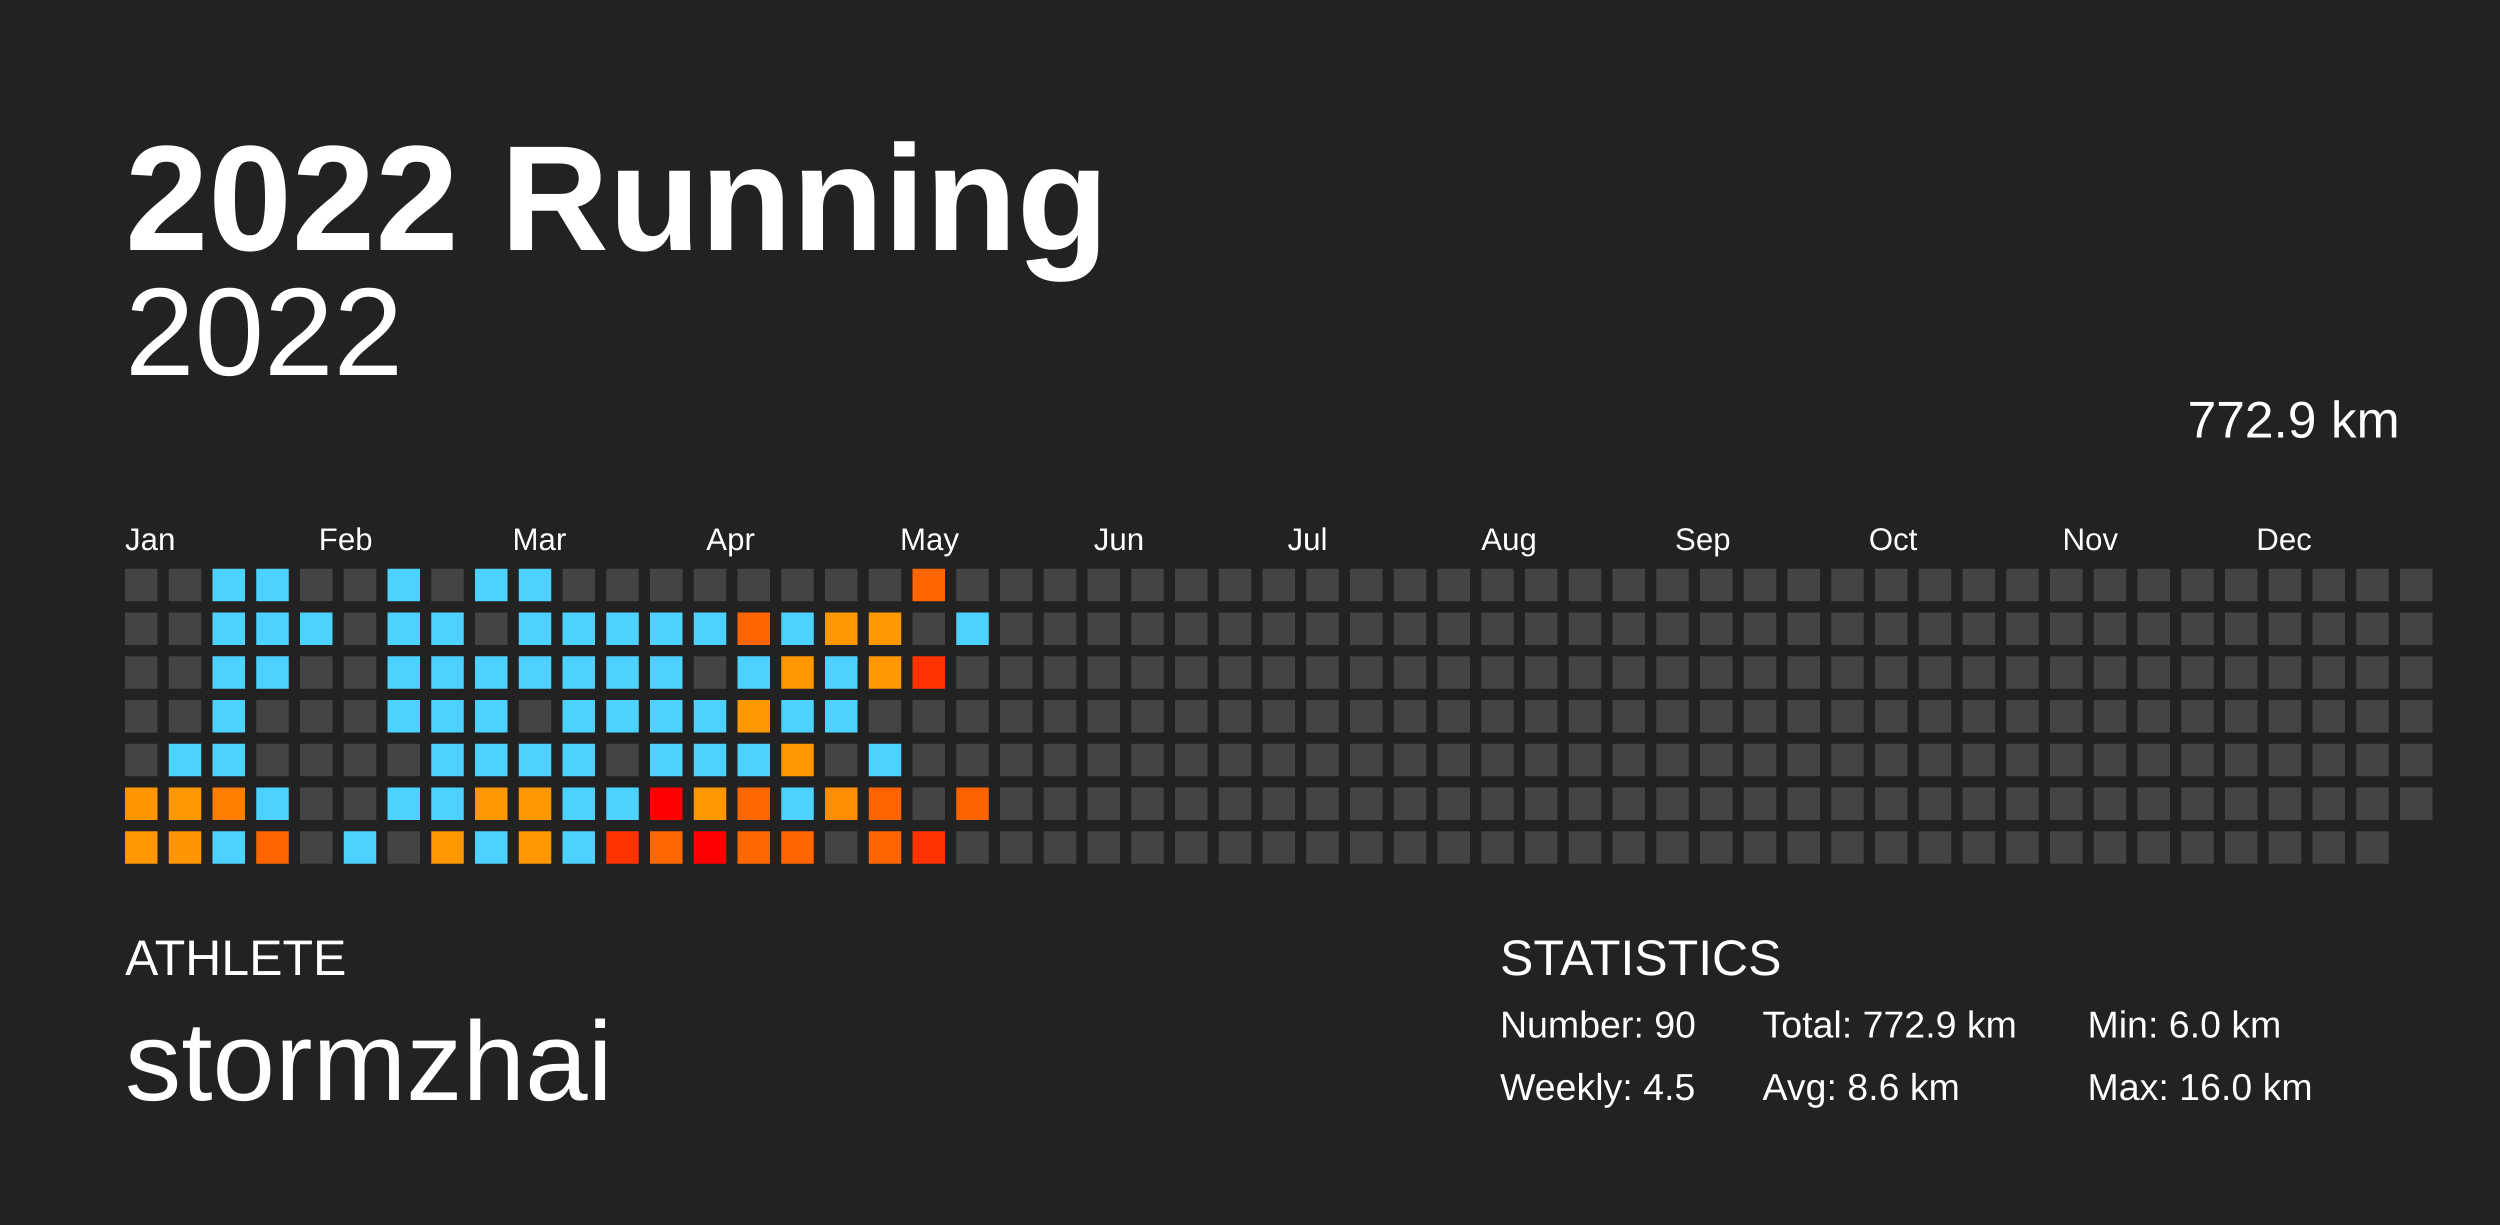
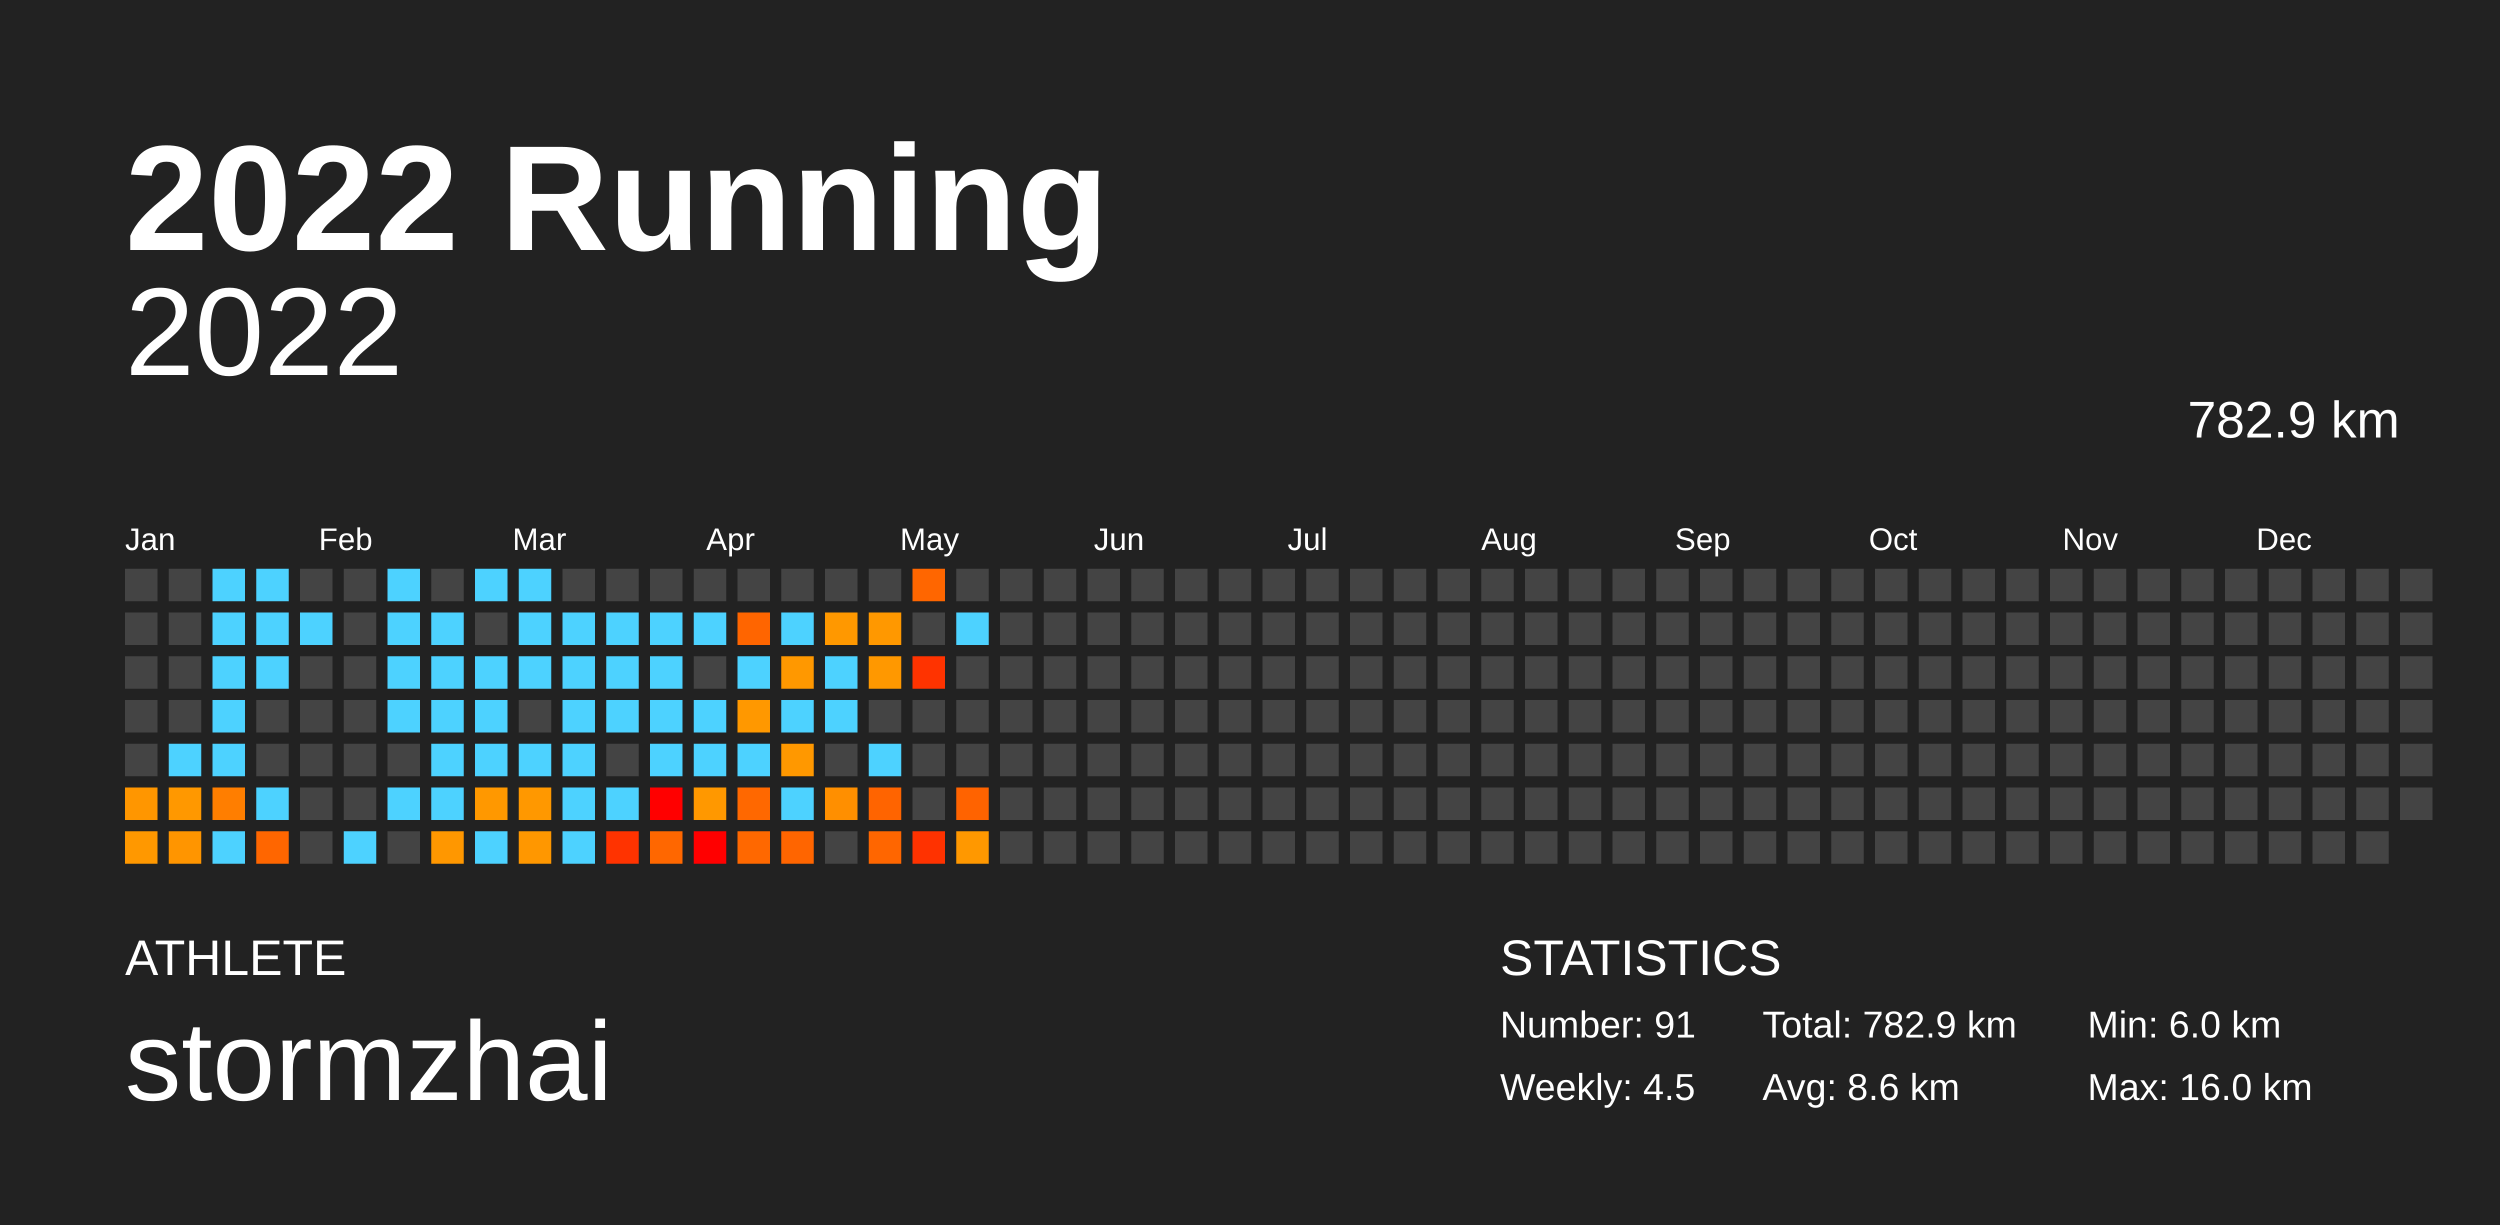
<svg xmlns="http://www.w3.org/2000/svg" baseProfile="full" height="98mm" version="1.1" viewBox="0,0,200,98" width="200mm">
  <defs />
  <rect fill="#222222" height="98" width="200" x="0" y="0" />
  <text fill="#FFFFFF" style="font-size:12px; font-family:Arial; font-weight:bold;" x="10" y="20">2022 Running</text>
  <text fill="#FFFFFF" style="font-size:4px; font-family:Arial" x="10" y="78">ATHLETE</text>
  <text fill="#FFFFFF" style="font-size:9px; font-family:Arial" x="10" y="88">stormzhai</text>
  <text fill="#FFFFFF" style="font-size:4px; font-family:Arial" x="120" y="78">STATISTICS</text>
-   <text fill="#FFFFFF" style="font-size:3px; font-family:Arial" x="120" y="83">Number: 90</text>
+   <text fill="#FFFFFF" style="font-size:3px; font-family:Arial" x="120" y="83">Number: 91</text>
  <text fill="#FFFFFF" style="font-size:3px; font-family:Arial" x="120" y="88">Weekly: 4.5</text>
-   <text fill="#FFFFFF" style="font-size:3px; font-family:Arial" x="141" y="83">Total: 772.9 km</text>
+   <text fill="#FFFFFF" style="font-size:3px; font-family:Arial" x="141" y="83">Total: 782.9 km</text>
  <text fill="#FFFFFF" style="font-size:3px; font-family:Arial" x="141" y="88">Avg: 8.6 km</text>
  <text fill="#FFFFFF" style="font-size:3px; font-family:Arial" x="167" y="83">Min: 6.0 km</text>
  <text fill="#FFFFFF" style="font-size:3px; font-family:Arial" x="167" y="88">Max: 16.0 km</text>
  <text alignment-baseline="hanging" fill="#FFFFFF" style="font-size:10.0px; font-family:Arial;" x="10" y="30">2022</text>
-   <text alignment-baseline="hanging" fill="#FFFFFF" style="font-size:4.125px; font-family:Arial;" x="175" y="35">772.9 km</text>
+   <text alignment-baseline="hanging" fill="#FFFFFF" style="font-size:4.125px; font-family:Arial;" x="175" y="35">782.9 km</text>
  <text fill="#FFFFFF" style="font-size:2.5px; font-family:Arial" x="10.0" y="44">Jan</text>
  <text fill="#FFFFFF" style="font-size:2.5px; font-family:Arial" x="25.5" y="44">Feb</text>
  <text fill="#FFFFFF" style="font-size:2.5px; font-family:Arial" x="41.0" y="44">Mar</text>
  <text fill="#FFFFFF" style="font-size:2.5px; font-family:Arial" x="56.5" y="44">Apr</text>
  <text fill="#FFFFFF" style="font-size:2.5px; font-family:Arial" x="72.0" y="44">May</text>
  <text fill="#FFFFFF" style="font-size:2.5px; font-family:Arial" x="87.5" y="44">Jun</text>
  <text fill="#FFFFFF" style="font-size:2.5px; font-family:Arial" x="103.0" y="44">Jul</text>
  <text fill="#FFFFFF" style="font-size:2.5px; font-family:Arial" x="118.5" y="44">Aug</text>
  <text fill="#FFFFFF" style="font-size:2.5px; font-family:Arial" x="134.0" y="44">Sep</text>
  <text fill="#FFFFFF" style="font-size:2.5px; font-family:Arial" x="149.5" y="44">Oct</text>
  <text fill="#FFFFFF" style="font-size:2.5px; font-family:Arial" x="165.0" y="44">Nov</text>
  <text fill="#FFFFFF" style="font-size:2.5px; font-family:Arial" x="180.5" y="44">Dec</text>
  <rect fill="#444444" height="2.6" width="2.6" x="10.0" y="45.5" />
  <rect fill="#444444" height="2.6" width="2.6" x="10.0" y="49.0" />
  <rect fill="#444444" height="2.6" width="2.6" x="10.0" y="52.5" />
  <rect fill="#444444" height="2.6" width="2.6" x="10.0" y="56.0" />
  <rect fill="#444444" height="2.6" width="2.6" x="10.0" y="59.5" />
  <rect fill="#ff9600" height="2.6" width="2.6" x="10.0" y="63.0" />
  <rect fill="#ff9800" height="2.6" width="2.6" x="10.0" y="66.5" />
  <rect fill="#444444" height="2.6" width="2.6" x="13.5" y="45.5" />
  <rect fill="#444444" height="2.6" width="2.6" x="13.5" y="49.0" />
  <rect fill="#444444" height="2.6" width="2.6" x="13.5" y="52.5" />
  <rect fill="#444444" height="2.6" width="2.6" x="13.5" y="56.0" />
  <rect fill="#4dd2ff" height="2.6" width="2.6" x="13.5" y="59.5" />
  <rect fill="#ff9800" height="2.6" width="2.6" x="13.5" y="63.0" />
  <rect fill="#ff9500" height="2.6" width="2.6" x="13.5" y="66.5" />
  <rect fill="#4dd2ff" height="2.6" width="2.6" x="17.0" y="45.5" />
  <rect fill="#4dd2ff" height="2.6" width="2.6" x="17.0" y="49.0" />
  <rect fill="#4dd2ff" height="2.6" width="2.6" x="17.0" y="52.5" />
  <rect fill="#4dd2ff" height="2.6" width="2.6" x="17.0" y="56.0" />
  <rect fill="#4dd2ff" height="2.6" width="2.6" x="17.0" y="59.5" />
  <rect fill="#ff7e00" height="2.6" width="2.6" x="17.0" y="63.0" />
  <rect fill="#4dd2ff" height="2.6" width="2.6" x="17.0" y="66.5" />
  <rect fill="#4dd2ff" height="2.6" width="2.6" x="20.5" y="45.5" />
  <rect fill="#4dd2ff" height="2.6" width="2.6" x="20.5" y="49.0" />
  <rect fill="#4dd2ff" height="2.6" width="2.6" x="20.5" y="52.5" />
  <rect fill="#444444" height="2.6" width="2.6" x="20.5" y="56.0" />
  <rect fill="#444444" height="2.6" width="2.6" x="20.5" y="59.5" />
  <rect fill="#4dd2ff" height="2.6" width="2.6" x="20.5" y="63.0" />
  <rect fill="#ff6600" height="2.6" width="2.6" x="20.5" y="66.5" />
  <rect fill="#444444" height="2.6" width="2.6" x="24.0" y="45.5" />
  <rect fill="#4dd2ff" height="2.6" width="2.6" x="24.0" y="49.0" />
  <rect fill="#444444" height="2.6" width="2.6" x="24.0" y="52.5" />
  <rect fill="#444444" height="2.6" width="2.6" x="24.0" y="56.0" />
  <rect fill="#444444" height="2.6" width="2.6" x="24.0" y="59.5" />
  <rect fill="#444444" height="2.6" width="2.6" x="24.0" y="63.0" />
  <rect fill="#444444" height="2.6" width="2.6" x="24.0" y="66.5" />
  <rect fill="#444444" height="2.6" width="2.6" x="27.5" y="45.5" />
  <rect fill="#444444" height="2.6" width="2.6" x="27.5" y="49.0" />
  <rect fill="#444444" height="2.6" width="2.6" x="27.5" y="52.5" />
  <rect fill="#444444" height="2.6" width="2.6" x="27.5" y="56.0" />
  <rect fill="#444444" height="2.6" width="2.6" x="27.5" y="59.5" />
  <rect fill="#444444" height="2.6" width="2.6" x="27.5" y="63.0" />
  <rect fill="#4dd2ff" height="2.6" width="2.6" x="27.5" y="66.5" />
  <rect fill="#4dd2ff" height="2.6" width="2.6" x="31.0" y="45.5" />
  <rect fill="#4dd2ff" height="2.6" width="2.6" x="31.0" y="49.0" />
  <rect fill="#4dd2ff" height="2.6" width="2.6" x="31.0" y="52.5" />
  <rect fill="#4dd2ff" height="2.6" width="2.6" x="31.0" y="56.0" />
  <rect fill="#444444" height="2.6" width="2.6" x="31.0" y="59.5" />
  <rect fill="#4dd2ff" height="2.6" width="2.6" x="31.0" y="63.0" />
  <rect fill="#444444" height="2.6" width="2.6" x="31.0" y="66.5" />
  <rect fill="#444444" height="2.6" width="2.6" x="34.5" y="45.5" />
  <rect fill="#4dd2ff" height="2.6" width="2.6" x="34.5" y="49.0" />
  <rect fill="#4dd2ff" height="2.6" width="2.6" x="34.5" y="52.5" />
  <rect fill="#4dd2ff" height="2.6" width="2.6" x="34.5" y="56.0" />
  <rect fill="#4dd2ff" height="2.6" width="2.6" x="34.5" y="59.5" />
  <rect fill="#4dd2ff" height="2.6" width="2.6" x="34.5" y="63.0" />
  <rect fill="#ff9700" height="2.6" width="2.6" x="34.5" y="66.5" />
  <rect fill="#4dd2ff" height="2.6" width="2.6" x="38.0" y="45.5" />
  <rect fill="#444444" height="2.6" width="2.6" x="38.0" y="49.0" />
  <rect fill="#4dd2ff" height="2.6" width="2.6" x="38.0" y="52.5" />
  <rect fill="#4dd2ff" height="2.6" width="2.6" x="38.0" y="56.0" />
  <rect fill="#4dd2ff" height="2.6" width="2.6" x="38.0" y="59.5" />
  <rect fill="#ff9800" height="2.6" width="2.6" x="38.0" y="63.0" />
  <rect fill="#4dd2ff" height="2.6" width="2.6" x="38.0" y="66.5" />
  <rect fill="#4dd2ff" height="2.6" width="2.6" x="41.5" y="45.5" />
  <rect fill="#4dd2ff" height="2.6" width="2.6" x="41.5" y="49.0" />
  <rect fill="#4dd2ff" height="2.6" width="2.6" x="41.5" y="52.5" />
  <rect fill="#444444" height="2.6" width="2.6" x="41.5" y="56.0" />
  <rect fill="#4dd2ff" height="2.6" width="2.6" x="41.5" y="59.5" />
  <rect fill="#ff9800" height="2.6" width="2.6" x="41.5" y="63.0" />
  <rect fill="#ff9700" height="2.6" width="2.6" x="41.5" y="66.5" />
  <rect fill="#444444" height="2.6" width="2.6" x="45.0" y="45.5" />
  <rect fill="#4dd2ff" height="2.6" width="2.6" x="45.0" y="49.0" />
  <rect fill="#4dd2ff" height="2.6" width="2.6" x="45.0" y="52.5" />
  <rect fill="#4dd2ff" height="2.6" width="2.6" x="45.0" y="56.0" />
  <rect fill="#4dd2ff" height="2.6" width="2.6" x="45.0" y="59.5" />
  <rect fill="#4dd2ff" height="2.6" width="2.6" x="45.0" y="63.0" />
  <rect fill="#4dd2ff" height="2.6" width="2.6" x="45.0" y="66.5" />
  <rect fill="#444444" height="2.6" width="2.6" x="48.5" y="45.5" />
  <rect fill="#4dd2ff" height="2.6" width="2.6" x="48.5" y="49.0" />
  <rect fill="#4dd2ff" height="2.6" width="2.6" x="48.5" y="52.5" />
  <rect fill="#4dd2ff" height="2.6" width="2.6" x="48.5" y="56.0" />
  <rect fill="#444444" height="2.6" width="2.6" x="48.5" y="59.5" />
  <rect fill="#4dd2ff" height="2.6" width="2.6" x="48.5" y="63.0" />
  <rect fill="#ff3300" height="2.6" width="2.6" x="48.5" y="66.5" />
  <rect fill="#444444" height="2.6" width="2.6" x="52.0" y="45.5" />
  <rect fill="#4dd2ff" height="2.6" width="2.6" x="52.0" y="49.0" />
  <rect fill="#4dd2ff" height="2.6" width="2.6" x="52.0" y="52.5" />
  <rect fill="#4dd2ff" height="2.6" width="2.6" x="52.0" y="56.0" />
  <rect fill="#4dd2ff" height="2.6" width="2.6" x="52.0" y="59.5" />
  <rect fill="#ff0000" height="2.6" width="2.6" x="52.0" y="63.0" />
  <rect fill="#ff6700" height="2.6" width="2.6" x="52.0" y="66.5" />
  <rect fill="#444444" height="2.6" width="2.6" x="55.5" y="45.5" />
  <rect fill="#4dd2ff" height="2.6" width="2.6" x="55.5" y="49.0" />
  <rect fill="#444444" height="2.6" width="2.6" x="55.5" y="52.5" />
  <rect fill="#4dd2ff" height="2.6" width="2.6" x="55.5" y="56.0" />
  <rect fill="#4dd2ff" height="2.6" width="2.6" x="55.5" y="59.5" />
  <rect fill="#ff9800" height="2.6" width="2.6" x="55.5" y="63.0" />
  <rect fill="#ff0000" height="2.6" width="2.6" x="55.5" y="66.5" />
  <rect fill="#444444" height="2.6" width="2.6" x="59.0" y="45.5" />
  <rect fill="#ff6500" height="2.6" width="2.6" x="59.0" y="49.0" />
  <rect fill="#4dd2ff" height="2.6" width="2.6" x="59.0" y="52.5" />
  <rect fill="#ff9800" height="2.6" width="2.6" x="59.0" y="56.0" />
  <rect fill="#4dd2ff" height="2.6" width="2.6" x="59.0" y="59.5" />
  <rect fill="#ff6800" height="2.6" width="2.6" x="59.0" y="63.0" />
  <rect fill="#ff6800" height="2.6" width="2.6" x="59.0" y="66.5" />
  <rect fill="#444444" height="2.6" width="2.6" x="62.5" y="45.5" />
  <rect fill="#4dd2ff" height="2.6" width="2.6" x="62.5" y="49.0" />
  <rect fill="#ff9800" height="2.6" width="2.6" x="62.5" y="52.5" />
  <rect fill="#4dd2ff" height="2.6" width="2.6" x="62.5" y="56.0" />
  <rect fill="#ff9800" height="2.6" width="2.6" x="62.5" y="59.5" />
  <rect fill="#4dd2ff" height="2.6" width="2.6" x="62.5" y="63.0" />
  <rect fill="#ff6500" height="2.6" width="2.6" x="62.5" y="66.5" />
  <rect fill="#444444" height="2.6" width="2.6" x="66.0" y="45.5" />
  <rect fill="#ff9800" height="2.6" width="2.6" x="66.0" y="49.0" />
  <rect fill="#4dd2ff" height="2.6" width="2.6" x="66.0" y="52.5" />
  <rect fill="#4dd2ff" height="2.6" width="2.6" x="66.0" y="56.0" />
  <rect fill="#444444" height="2.6" width="2.6" x="66.0" y="59.5" />
  <rect fill="#ff8f00" height="2.6" width="2.6" x="66.0" y="63.0" />
  <rect fill="#444444" height="2.6" width="2.6" x="66.0" y="66.5" />
  <rect fill="#444444" height="2.6" width="2.6" x="69.5" y="45.5" />
  <rect fill="#ff9800" height="2.6" width="2.6" x="69.5" y="49.0" />
  <rect fill="#ff9800" height="2.6" width="2.6" x="69.5" y="52.5" />
  <rect fill="#444444" height="2.6" width="2.6" x="69.5" y="56.0" />
  <rect fill="#4dd2ff" height="2.6" width="2.6" x="69.5" y="59.5" />
  <rect fill="#ff6400" height="2.6" width="2.6" x="69.5" y="63.0" />
  <rect fill="#ff6600" height="2.6" width="2.6" x="69.5" y="66.5" />
  <rect fill="#ff6600" height="2.6" width="2.6" x="73.0" y="45.5" />
  <rect fill="#444444" height="2.6" width="2.6" x="73.0" y="49.0" />
  <rect fill="#ff3300" height="2.6" width="2.6" x="73.0" y="52.5" />
  <rect fill="#444444" height="2.6" width="2.6" x="73.0" y="56.0" />
  <rect fill="#444444" height="2.6" width="2.6" x="73.0" y="59.5" />
  <rect fill="#444444" height="2.6" width="2.6" x="73.0" y="63.0" />
  <rect fill="#ff3200" height="2.6" width="2.6" x="73.0" y="66.5" />
  <rect fill="#444444" height="2.6" width="2.6" x="76.5" y="45.5" />
  <rect fill="#4dd2ff" height="2.6" width="2.6" x="76.5" y="49.0" />
  <rect fill="#444444" height="2.6" width="2.6" x="76.5" y="52.5" />
  <rect fill="#444444" height="2.6" width="2.6" x="76.5" y="56.0" />
  <rect fill="#444444" height="2.6" width="2.6" x="76.5" y="59.5" />
  <rect fill="#ff6300" height="2.6" width="2.6" x="76.5" y="63.0" />
-   <rect fill="#444444" height="2.6" width="2.6" x="76.5" y="66.5" />
+   <rect fill="#ff9800" height="2.6" width="2.6" x="76.5" y="66.5" />
  <rect fill="#444444" height="2.6" width="2.6" x="80.0" y="45.5" />
  <rect fill="#444444" height="2.6" width="2.6" x="80.0" y="49.0" />
  <rect fill="#444444" height="2.6" width="2.6" x="80.0" y="52.5" />
  <rect fill="#444444" height="2.6" width="2.6" x="80.0" y="56.0" />
  <rect fill="#444444" height="2.6" width="2.6" x="80.0" y="59.5" />
  <rect fill="#444444" height="2.6" width="2.6" x="80.0" y="63.0" />
  <rect fill="#444444" height="2.6" width="2.6" x="80.0" y="66.5" />
  <rect fill="#444444" height="2.6" width="2.6" x="83.5" y="45.5" />
  <rect fill="#444444" height="2.6" width="2.6" x="83.5" y="49.0" />
  <rect fill="#444444" height="2.6" width="2.6" x="83.5" y="52.5" />
  <rect fill="#444444" height="2.6" width="2.6" x="83.5" y="56.0" />
  <rect fill="#444444" height="2.6" width="2.6" x="83.5" y="59.5" />
  <rect fill="#444444" height="2.6" width="2.6" x="83.5" y="63.0" />
  <rect fill="#444444" height="2.6" width="2.6" x="83.5" y="66.5" />
  <rect fill="#444444" height="2.6" width="2.6" x="87.0" y="45.5" />
  <rect fill="#444444" height="2.6" width="2.6" x="87.0" y="49.0" />
  <rect fill="#444444" height="2.6" width="2.6" x="87.0" y="52.5" />
  <rect fill="#444444" height="2.6" width="2.6" x="87.0" y="56.0" />
  <rect fill="#444444" height="2.6" width="2.6" x="87.0" y="59.5" />
  <rect fill="#444444" height="2.6" width="2.6" x="87.0" y="63.0" />
  <rect fill="#444444" height="2.6" width="2.6" x="87.0" y="66.5" />
  <rect fill="#444444" height="2.6" width="2.6" x="90.5" y="45.5" />
  <rect fill="#444444" height="2.6" width="2.6" x="90.5" y="49.0" />
  <rect fill="#444444" height="2.6" width="2.6" x="90.5" y="52.5" />
  <rect fill="#444444" height="2.6" width="2.6" x="90.5" y="56.0" />
  <rect fill="#444444" height="2.6" width="2.6" x="90.5" y="59.5" />
  <rect fill="#444444" height="2.6" width="2.6" x="90.5" y="63.0" />
  <rect fill="#444444" height="2.6" width="2.6" x="90.5" y="66.5" />
  <rect fill="#444444" height="2.6" width="2.6" x="94.0" y="45.5" />
  <rect fill="#444444" height="2.6" width="2.6" x="94.0" y="49.0" />
  <rect fill="#444444" height="2.6" width="2.6" x="94.0" y="52.5" />
  <rect fill="#444444" height="2.6" width="2.6" x="94.0" y="56.0" />
  <rect fill="#444444" height="2.6" width="2.6" x="94.0" y="59.5" />
  <rect fill="#444444" height="2.6" width="2.6" x="94.0" y="63.0" />
  <rect fill="#444444" height="2.6" width="2.6" x="94.0" y="66.5" />
  <rect fill="#444444" height="2.6" width="2.6" x="97.5" y="45.5" />
  <rect fill="#444444" height="2.6" width="2.6" x="97.5" y="49.0" />
  <rect fill="#444444" height="2.6" width="2.6" x="97.5" y="52.5" />
  <rect fill="#444444" height="2.6" width="2.6" x="97.5" y="56.0" />
  <rect fill="#444444" height="2.6" width="2.6" x="97.5" y="59.5" />
  <rect fill="#444444" height="2.6" width="2.6" x="97.5" y="63.0" />
  <rect fill="#444444" height="2.6" width="2.6" x="97.5" y="66.5" />
  <rect fill="#444444" height="2.6" width="2.6" x="101.0" y="45.5" />
  <rect fill="#444444" height="2.6" width="2.6" x="101.0" y="49.0" />
  <rect fill="#444444" height="2.6" width="2.6" x="101.0" y="52.5" />
  <rect fill="#444444" height="2.6" width="2.6" x="101.0" y="56.0" />
  <rect fill="#444444" height="2.6" width="2.6" x="101.0" y="59.5" />
  <rect fill="#444444" height="2.6" width="2.6" x="101.0" y="63.0" />
  <rect fill="#444444" height="2.6" width="2.6" x="101.0" y="66.5" />
  <rect fill="#444444" height="2.6" width="2.6" x="104.5" y="45.5" />
  <rect fill="#444444" height="2.6" width="2.6" x="104.5" y="49.0" />
  <rect fill="#444444" height="2.6" width="2.6" x="104.5" y="52.5" />
  <rect fill="#444444" height="2.6" width="2.6" x="104.5" y="56.0" />
  <rect fill="#444444" height="2.6" width="2.6" x="104.5" y="59.5" />
  <rect fill="#444444" height="2.6" width="2.6" x="104.5" y="63.0" />
  <rect fill="#444444" height="2.6" width="2.6" x="104.5" y="66.5" />
  <rect fill="#444444" height="2.6" width="2.6" x="108.0" y="45.5" />
  <rect fill="#444444" height="2.6" width="2.6" x="108.0" y="49.0" />
  <rect fill="#444444" height="2.6" width="2.6" x="108.0" y="52.5" />
  <rect fill="#444444" height="2.6" width="2.6" x="108.0" y="56.0" />
  <rect fill="#444444" height="2.6" width="2.6" x="108.0" y="59.5" />
  <rect fill="#444444" height="2.6" width="2.6" x="108.0" y="63.0" />
  <rect fill="#444444" height="2.6" width="2.6" x="108.0" y="66.5" />
  <rect fill="#444444" height="2.6" width="2.6" x="111.5" y="45.5" />
  <rect fill="#444444" height="2.6" width="2.6" x="111.5" y="49.0" />
  <rect fill="#444444" height="2.6" width="2.6" x="111.5" y="52.5" />
  <rect fill="#444444" height="2.6" width="2.6" x="111.5" y="56.0" />
  <rect fill="#444444" height="2.6" width="2.6" x="111.5" y="59.5" />
  <rect fill="#444444" height="2.6" width="2.6" x="111.5" y="63.0" />
  <rect fill="#444444" height="2.6" width="2.6" x="111.5" y="66.5" />
  <rect fill="#444444" height="2.6" width="2.6" x="115.0" y="45.5" />
  <rect fill="#444444" height="2.6" width="2.6" x="115.0" y="49.0" />
  <rect fill="#444444" height="2.6" width="2.6" x="115.0" y="52.5" />
  <rect fill="#444444" height="2.6" width="2.6" x="115.0" y="56.0" />
  <rect fill="#444444" height="2.6" width="2.6" x="115.0" y="59.5" />
  <rect fill="#444444" height="2.6" width="2.6" x="115.0" y="63.0" />
  <rect fill="#444444" height="2.6" width="2.6" x="115.0" y="66.5" />
  <rect fill="#444444" height="2.6" width="2.6" x="118.5" y="45.5" />
  <rect fill="#444444" height="2.6" width="2.6" x="118.5" y="49.0" />
  <rect fill="#444444" height="2.6" width="2.6" x="118.5" y="52.5" />
  <rect fill="#444444" height="2.6" width="2.6" x="118.5" y="56.0" />
  <rect fill="#444444" height="2.6" width="2.6" x="118.5" y="59.5" />
  <rect fill="#444444" height="2.6" width="2.6" x="118.5" y="63.0" />
  <rect fill="#444444" height="2.6" width="2.6" x="118.5" y="66.5" />
  <rect fill="#444444" height="2.6" width="2.6" x="122.0" y="45.5" />
  <rect fill="#444444" height="2.6" width="2.6" x="122.0" y="49.0" />
  <rect fill="#444444" height="2.6" width="2.6" x="122.0" y="52.5" />
  <rect fill="#444444" height="2.6" width="2.6" x="122.0" y="56.0" />
  <rect fill="#444444" height="2.6" width="2.6" x="122.0" y="59.5" />
  <rect fill="#444444" height="2.6" width="2.6" x="122.0" y="63.0" />
  <rect fill="#444444" height="2.6" width="2.6" x="122.0" y="66.5" />
  <rect fill="#444444" height="2.6" width="2.6" x="125.5" y="45.5" />
  <rect fill="#444444" height="2.6" width="2.6" x="125.5" y="49.0" />
  <rect fill="#444444" height="2.6" width="2.6" x="125.5" y="52.5" />
  <rect fill="#444444" height="2.6" width="2.6" x="125.5" y="56.0" />
  <rect fill="#444444" height="2.6" width="2.6" x="125.5" y="59.5" />
  <rect fill="#444444" height="2.6" width="2.6" x="125.5" y="63.0" />
  <rect fill="#444444" height="2.6" width="2.6" x="125.5" y="66.5" />
  <rect fill="#444444" height="2.6" width="2.6" x="129.0" y="45.5" />
  <rect fill="#444444" height="2.6" width="2.6" x="129.0" y="49.0" />
  <rect fill="#444444" height="2.6" width="2.6" x="129.0" y="52.5" />
  <rect fill="#444444" height="2.6" width="2.6" x="129.0" y="56.0" />
  <rect fill="#444444" height="2.6" width="2.6" x="129.0" y="59.5" />
  <rect fill="#444444" height="2.6" width="2.6" x="129.0" y="63.0" />
  <rect fill="#444444" height="2.6" width="2.6" x="129.0" y="66.5" />
  <rect fill="#444444" height="2.6" width="2.6" x="132.5" y="45.5" />
  <rect fill="#444444" height="2.6" width="2.6" x="132.5" y="49.0" />
  <rect fill="#444444" height="2.6" width="2.6" x="132.5" y="52.5" />
  <rect fill="#444444" height="2.6" width="2.6" x="132.5" y="56.0" />
  <rect fill="#444444" height="2.6" width="2.6" x="132.5" y="59.5" />
  <rect fill="#444444" height="2.6" width="2.6" x="132.5" y="63.0" />
  <rect fill="#444444" height="2.6" width="2.6" x="132.5" y="66.5" />
  <rect fill="#444444" height="2.6" width="2.6" x="136.0" y="45.5" />
  <rect fill="#444444" height="2.6" width="2.6" x="136.0" y="49.0" />
  <rect fill="#444444" height="2.6" width="2.6" x="136.0" y="52.5" />
  <rect fill="#444444" height="2.6" width="2.6" x="136.0" y="56.0" />
  <rect fill="#444444" height="2.6" width="2.6" x="136.0" y="59.5" />
  <rect fill="#444444" height="2.6" width="2.6" x="136.0" y="63.0" />
  <rect fill="#444444" height="2.6" width="2.6" x="136.0" y="66.5" />
  <rect fill="#444444" height="2.6" width="2.6" x="139.5" y="45.5" />
  <rect fill="#444444" height="2.6" width="2.6" x="139.5" y="49.0" />
  <rect fill="#444444" height="2.6" width="2.6" x="139.5" y="52.5" />
  <rect fill="#444444" height="2.6" width="2.6" x="139.5" y="56.0" />
  <rect fill="#444444" height="2.6" width="2.6" x="139.5" y="59.5" />
  <rect fill="#444444" height="2.6" width="2.6" x="139.5" y="63.0" />
  <rect fill="#444444" height="2.6" width="2.6" x="139.5" y="66.5" />
  <rect fill="#444444" height="2.6" width="2.6" x="143.0" y="45.5" />
  <rect fill="#444444" height="2.6" width="2.6" x="143.0" y="49.0" />
  <rect fill="#444444" height="2.6" width="2.6" x="143.0" y="52.5" />
  <rect fill="#444444" height="2.6" width="2.6" x="143.0" y="56.0" />
  <rect fill="#444444" height="2.6" width="2.6" x="143.0" y="59.5" />
  <rect fill="#444444" height="2.6" width="2.6" x="143.0" y="63.0" />
  <rect fill="#444444" height="2.6" width="2.6" x="143.0" y="66.5" />
  <rect fill="#444444" height="2.6" width="2.6" x="146.5" y="45.5" />
  <rect fill="#444444" height="2.6" width="2.6" x="146.5" y="49.0" />
  <rect fill="#444444" height="2.6" width="2.6" x="146.5" y="52.5" />
  <rect fill="#444444" height="2.6" width="2.6" x="146.5" y="56.0" />
  <rect fill="#444444" height="2.6" width="2.6" x="146.5" y="59.5" />
  <rect fill="#444444" height="2.6" width="2.6" x="146.5" y="63.0" />
  <rect fill="#444444" height="2.6" width="2.6" x="146.5" y="66.5" />
  <rect fill="#444444" height="2.6" width="2.6" x="150.0" y="45.5" />
  <rect fill="#444444" height="2.6" width="2.6" x="150.0" y="49.0" />
  <rect fill="#444444" height="2.6" width="2.6" x="150.0" y="52.5" />
  <rect fill="#444444" height="2.6" width="2.6" x="150.0" y="56.0" />
  <rect fill="#444444" height="2.6" width="2.6" x="150.0" y="59.5" />
  <rect fill="#444444" height="2.6" width="2.6" x="150.0" y="63.0" />
  <rect fill="#444444" height="2.6" width="2.6" x="150.0" y="66.5" />
  <rect fill="#444444" height="2.6" width="2.6" x="153.5" y="45.5" />
  <rect fill="#444444" height="2.6" width="2.6" x="153.5" y="49.0" />
  <rect fill="#444444" height="2.6" width="2.6" x="153.5" y="52.5" />
  <rect fill="#444444" height="2.6" width="2.6" x="153.5" y="56.0" />
  <rect fill="#444444" height="2.6" width="2.6" x="153.5" y="59.5" />
  <rect fill="#444444" height="2.6" width="2.6" x="153.5" y="63.0" />
  <rect fill="#444444" height="2.6" width="2.6" x="153.5" y="66.5" />
  <rect fill="#444444" height="2.6" width="2.6" x="157.0" y="45.5" />
  <rect fill="#444444" height="2.6" width="2.6" x="157.0" y="49.0" />
  <rect fill="#444444" height="2.6" width="2.6" x="157.0" y="52.5" />
  <rect fill="#444444" height="2.6" width="2.6" x="157.0" y="56.0" />
  <rect fill="#444444" height="2.6" width="2.6" x="157.0" y="59.5" />
  <rect fill="#444444" height="2.6" width="2.6" x="157.0" y="63.0" />
  <rect fill="#444444" height="2.6" width="2.6" x="157.0" y="66.5" />
  <rect fill="#444444" height="2.6" width="2.6" x="160.5" y="45.5" />
  <rect fill="#444444" height="2.6" width="2.6" x="160.5" y="49.0" />
  <rect fill="#444444" height="2.6" width="2.6" x="160.5" y="52.5" />
  <rect fill="#444444" height="2.6" width="2.6" x="160.5" y="56.0" />
  <rect fill="#444444" height="2.6" width="2.6" x="160.5" y="59.5" />
  <rect fill="#444444" height="2.6" width="2.6" x="160.5" y="63.0" />
  <rect fill="#444444" height="2.6" width="2.6" x="160.5" y="66.5" />
  <rect fill="#444444" height="2.6" width="2.6" x="164.0" y="45.5" />
  <rect fill="#444444" height="2.6" width="2.6" x="164.0" y="49.0" />
  <rect fill="#444444" height="2.6" width="2.6" x="164.0" y="52.5" />
  <rect fill="#444444" height="2.6" width="2.6" x="164.0" y="56.0" />
  <rect fill="#444444" height="2.6" width="2.6" x="164.0" y="59.5" />
  <rect fill="#444444" height="2.6" width="2.6" x="164.0" y="63.0" />
  <rect fill="#444444" height="2.6" width="2.6" x="164.0" y="66.5" />
  <rect fill="#444444" height="2.6" width="2.6" x="167.5" y="45.5" />
  <rect fill="#444444" height="2.6" width="2.6" x="167.5" y="49.0" />
  <rect fill="#444444" height="2.6" width="2.6" x="167.5" y="52.5" />
  <rect fill="#444444" height="2.6" width="2.6" x="167.5" y="56.0" />
  <rect fill="#444444" height="2.6" width="2.6" x="167.5" y="59.5" />
  <rect fill="#444444" height="2.6" width="2.6" x="167.5" y="63.0" />
  <rect fill="#444444" height="2.6" width="2.6" x="167.5" y="66.5" />
  <rect fill="#444444" height="2.6" width="2.6" x="171.0" y="45.5" />
  <rect fill="#444444" height="2.6" width="2.6" x="171.0" y="49.0" />
  <rect fill="#444444" height="2.6" width="2.6" x="171.0" y="52.5" />
  <rect fill="#444444" height="2.6" width="2.6" x="171.0" y="56.0" />
  <rect fill="#444444" height="2.6" width="2.6" x="171.0" y="59.5" />
  <rect fill="#444444" height="2.6" width="2.6" x="171.0" y="63.0" />
  <rect fill="#444444" height="2.6" width="2.6" x="171.0" y="66.5" />
  <rect fill="#444444" height="2.6" width="2.6" x="174.5" y="45.5" />
  <rect fill="#444444" height="2.6" width="2.6" x="174.5" y="49.0" />
  <rect fill="#444444" height="2.6" width="2.6" x="174.5" y="52.5" />
  <rect fill="#444444" height="2.6" width="2.6" x="174.5" y="56.0" />
  <rect fill="#444444" height="2.6" width="2.6" x="174.5" y="59.5" />
  <rect fill="#444444" height="2.6" width="2.6" x="174.5" y="63.0" />
  <rect fill="#444444" height="2.6" width="2.6" x="174.5" y="66.5" />
  <rect fill="#444444" height="2.6" width="2.6" x="178.0" y="45.5" />
  <rect fill="#444444" height="2.6" width="2.6" x="178.0" y="49.0" />
  <rect fill="#444444" height="2.6" width="2.6" x="178.0" y="52.5" />
  <rect fill="#444444" height="2.6" width="2.6" x="178.0" y="56.0" />
  <rect fill="#444444" height="2.6" width="2.6" x="178.0" y="59.5" />
  <rect fill="#444444" height="2.6" width="2.6" x="178.0" y="63.0" />
  <rect fill="#444444" height="2.6" width="2.6" x="178.0" y="66.5" />
  <rect fill="#444444" height="2.6" width="2.6" x="181.5" y="45.5" />
  <rect fill="#444444" height="2.6" width="2.6" x="181.5" y="49.0" />
  <rect fill="#444444" height="2.6" width="2.6" x="181.5" y="52.5" />
  <rect fill="#444444" height="2.6" width="2.6" x="181.5" y="56.0" />
  <rect fill="#444444" height="2.6" width="2.6" x="181.5" y="59.5" />
  <rect fill="#444444" height="2.6" width="2.6" x="181.5" y="63.0" />
  <rect fill="#444444" height="2.6" width="2.6" x="181.5" y="66.5" />
  <rect fill="#444444" height="2.6" width="2.6" x="185.0" y="45.5" />
  <rect fill="#444444" height="2.6" width="2.6" x="185.0" y="49.0" />
  <rect fill="#444444" height="2.6" width="2.6" x="185.0" y="52.5" />
  <rect fill="#444444" height="2.6" width="2.6" x="185.0" y="56.0" />
  <rect fill="#444444" height="2.6" width="2.6" x="185.0" y="59.5" />
  <rect fill="#444444" height="2.6" width="2.6" x="185.0" y="63.0" />
  <rect fill="#444444" height="2.6" width="2.6" x="185.0" y="66.5" />
  <rect fill="#444444" height="2.6" width="2.6" x="188.5" y="45.5" />
  <rect fill="#444444" height="2.6" width="2.6" x="188.5" y="49.0" />
  <rect fill="#444444" height="2.6" width="2.6" x="188.5" y="52.5" />
  <rect fill="#444444" height="2.6" width="2.6" x="188.5" y="56.0" />
  <rect fill="#444444" height="2.6" width="2.6" x="188.5" y="59.5" />
  <rect fill="#444444" height="2.6" width="2.6" x="188.5" y="63.0" />
  <rect fill="#444444" height="2.6" width="2.6" x="188.5" y="66.5" />
  <rect fill="#444444" height="2.6" width="2.6" x="192.0" y="45.5" />
  <rect fill="#444444" height="2.6" width="2.6" x="192.0" y="49.0" />
  <rect fill="#444444" height="2.6" width="2.6" x="192.0" y="52.5" />
  <rect fill="#444444" height="2.6" width="2.6" x="192.0" y="56.0" />
  <rect fill="#444444" height="2.6" width="2.6" x="192.0" y="59.5" />
  <rect fill="#444444" height="2.6" width="2.6" x="192.0" y="63.0" />
</svg>
